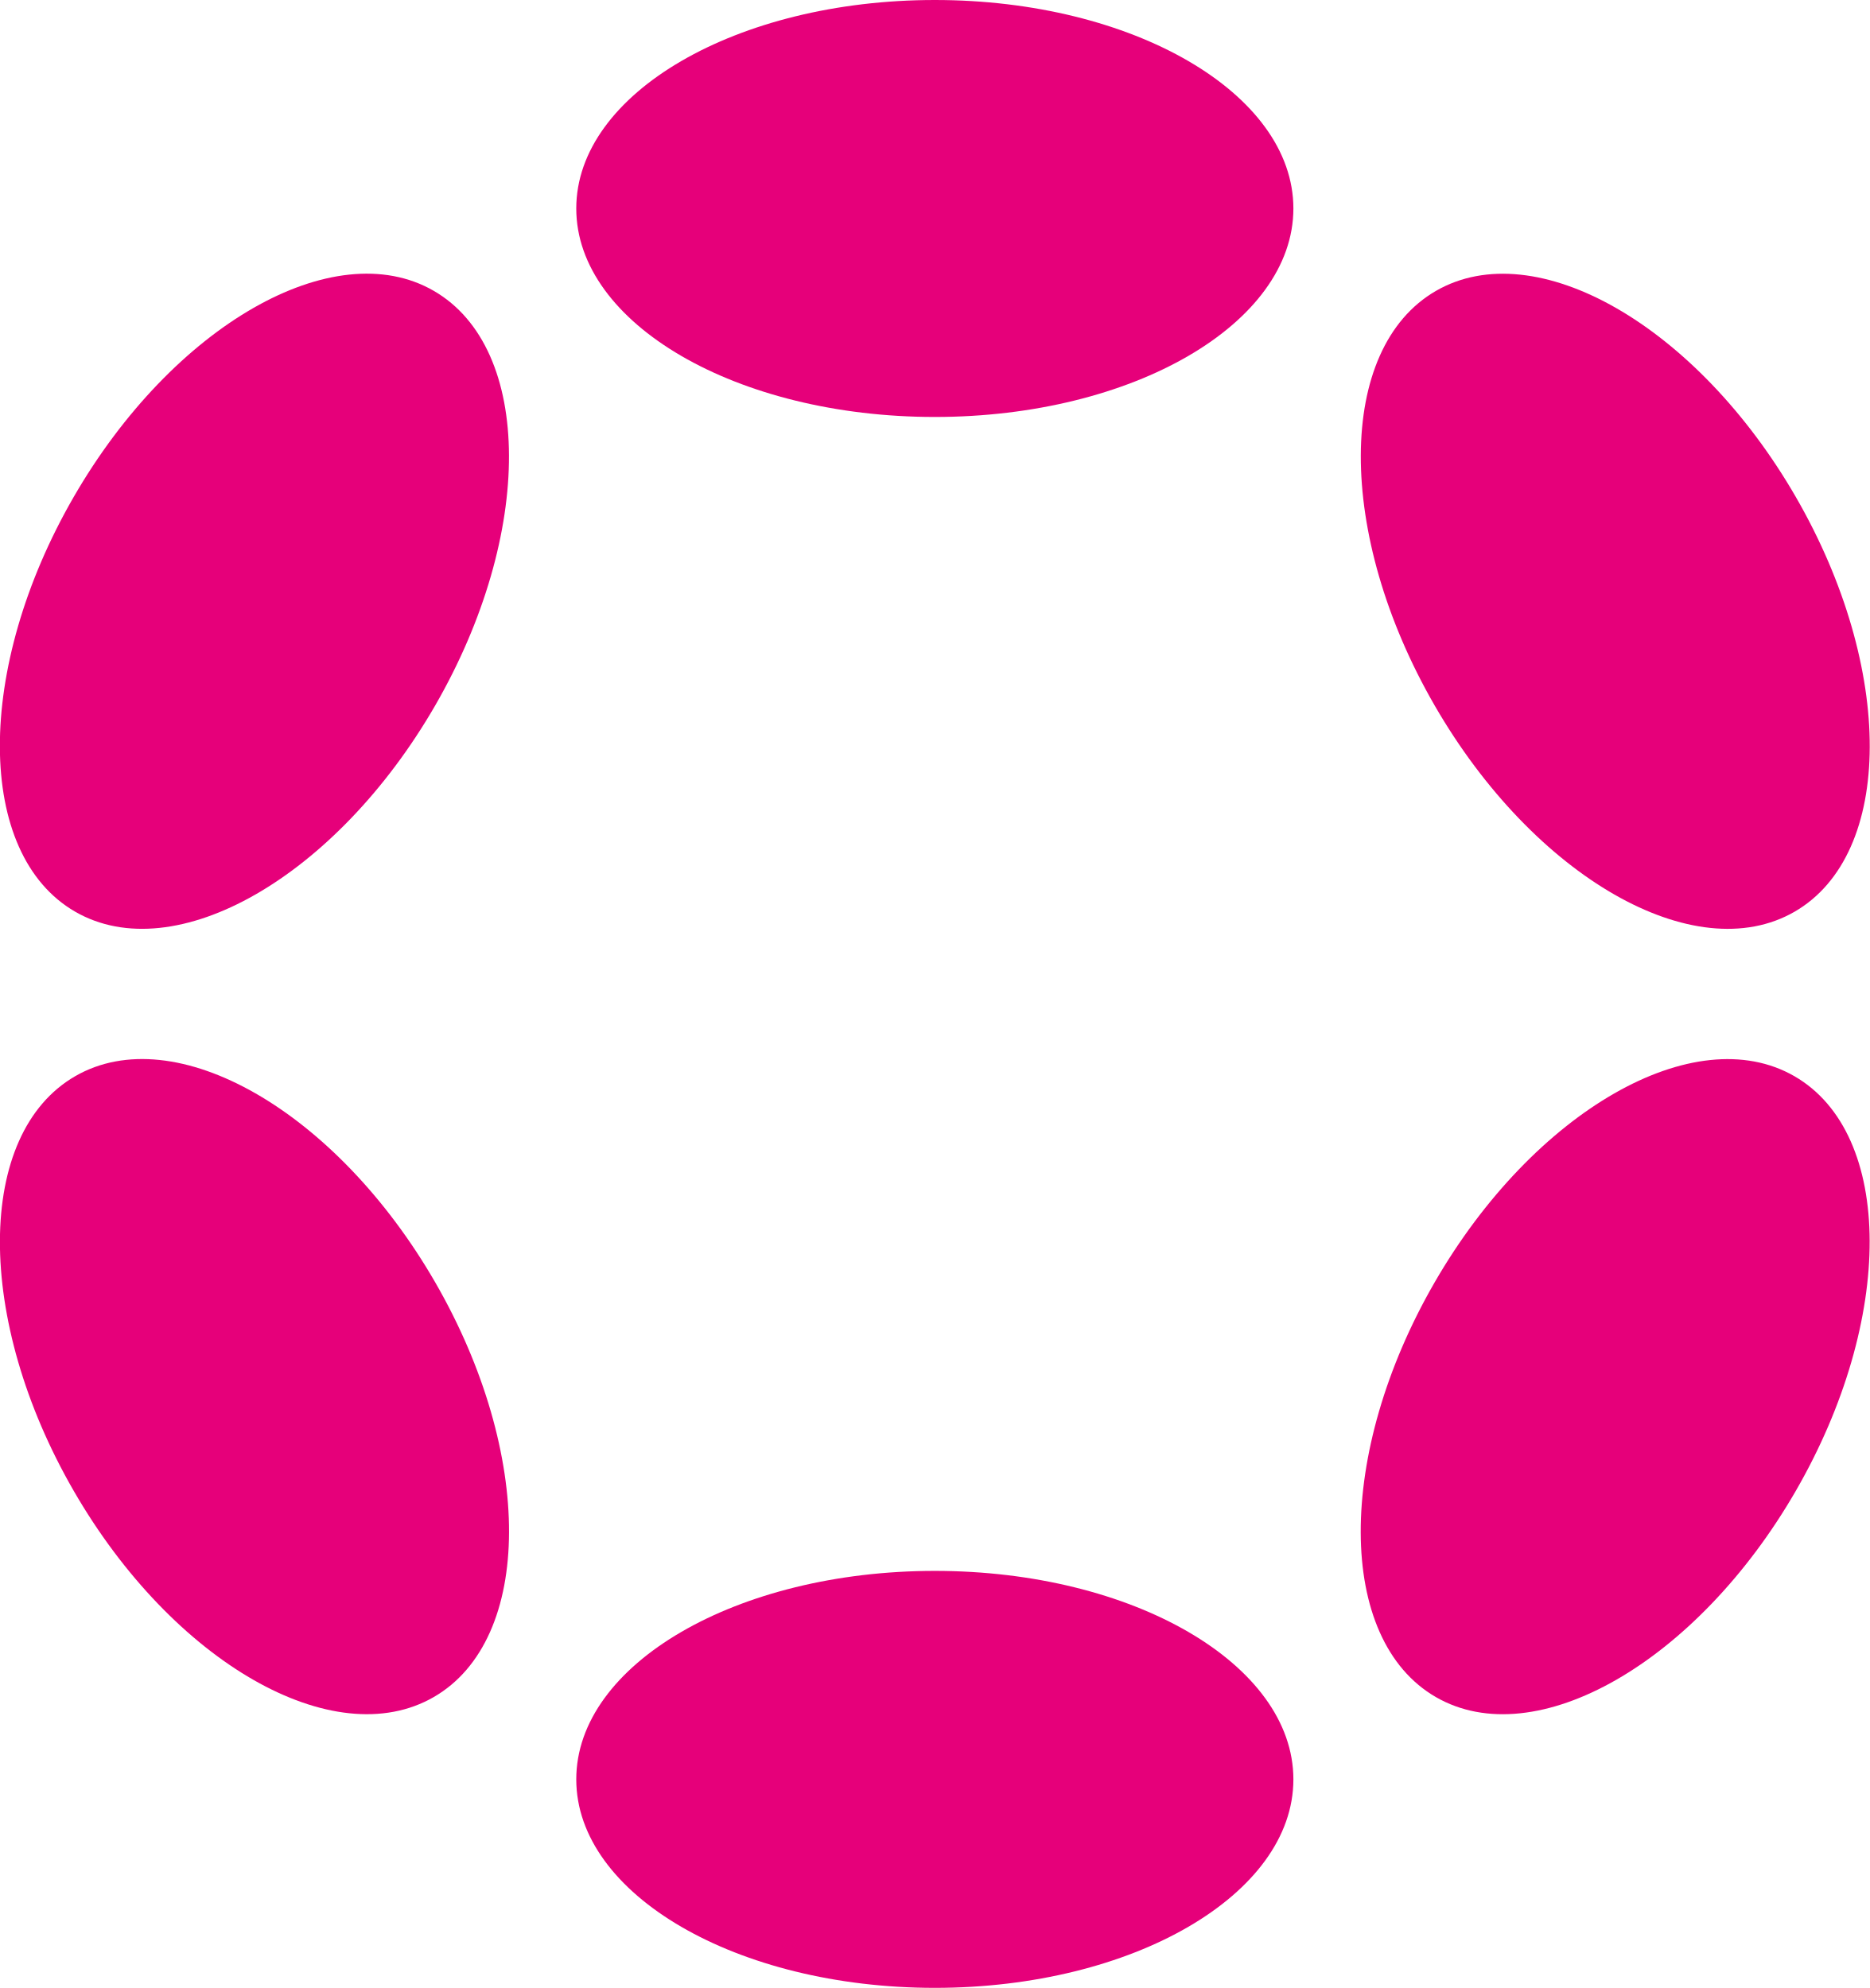
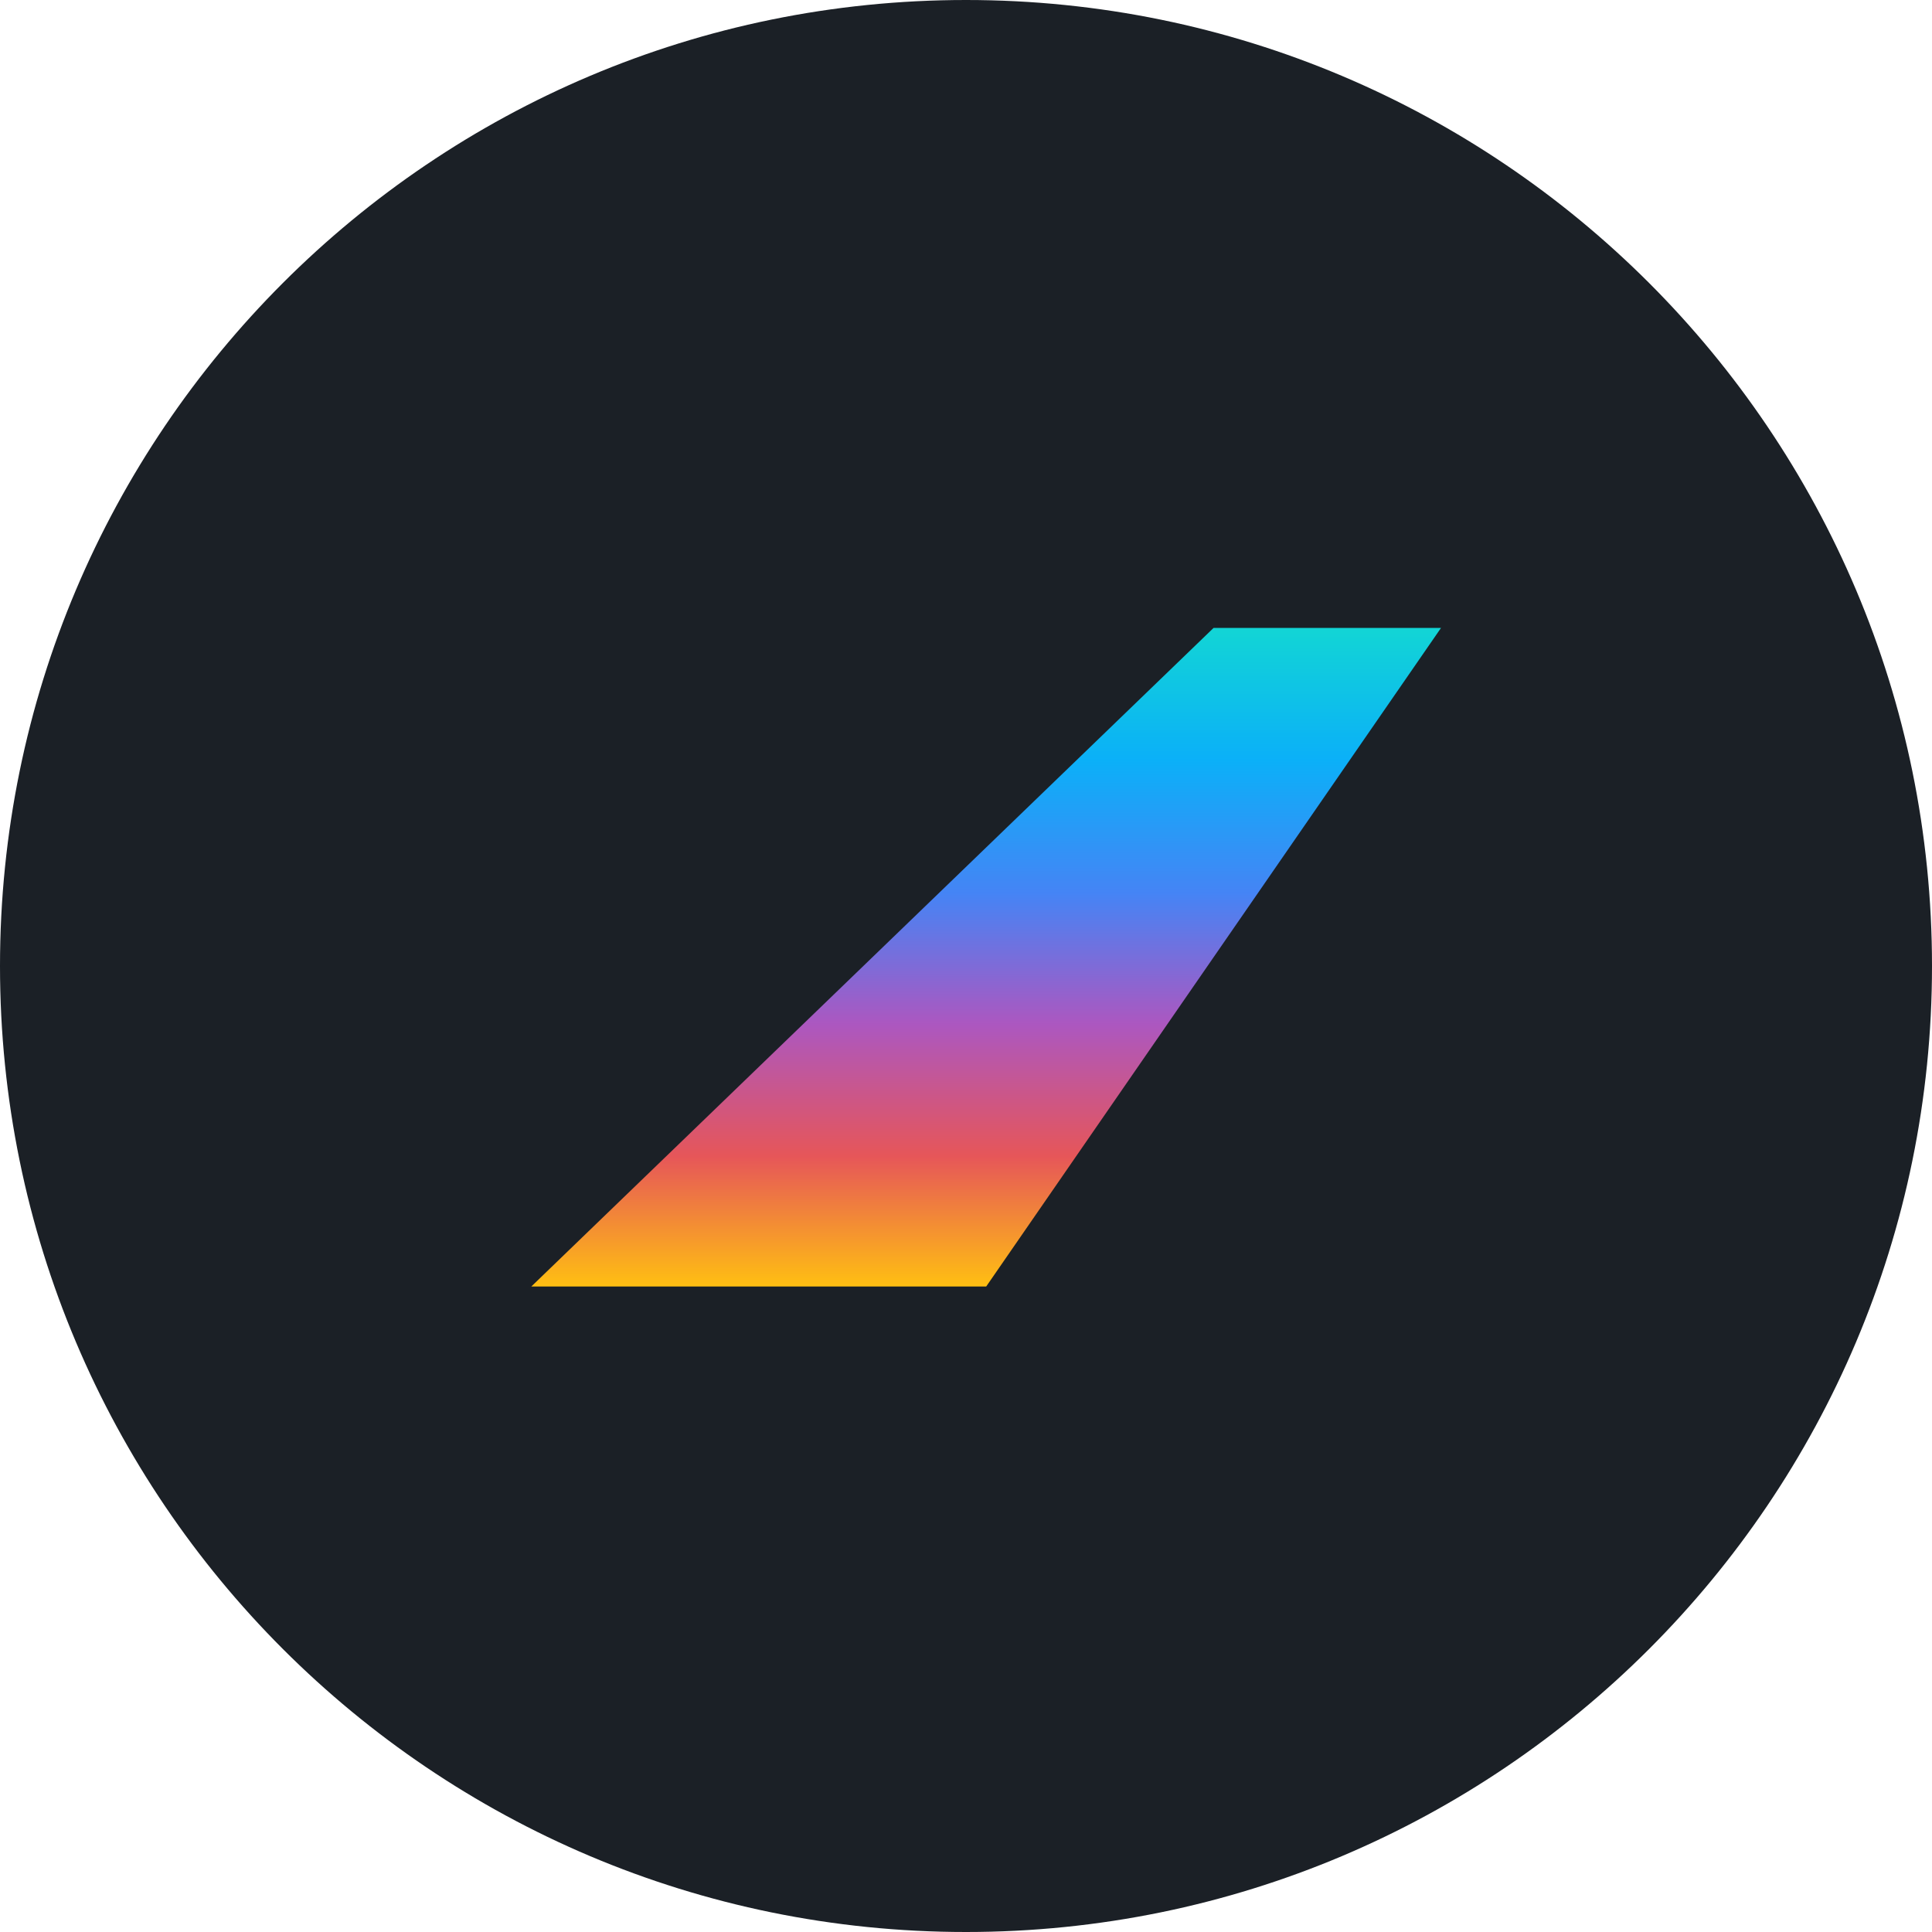
- <svg xmlns="http://www.w3.org/2000/svg" version="1.1" id="Logo" x="0px" y="0px" viewBox="0 0 1326.1 1410.3" style="enable-background:new 0 0 1326.1 1410.3;" xml:space="preserve">
-   <style type="text/css">
- 	.st0{fill:#E6007A;}
- </style>
-   <ellipse class="st0" cx="663" cy="147.9" rx="254.3" ry="147.9" />
-   <ellipse class="st0" cx="663" cy="1262.3" rx="254.3" ry="147.9" />
-   <ellipse transform="matrix(0.5 -0.866 0.866 0.5 -279.1512 369.5916)" class="st0" cx="180.5" cy="426.5" rx="254.3" ry="148" />
-   <ellipse transform="matrix(0.5 -0.866 0.866 0.5 -279.1552 1483.952)" class="st0" cx="1145.6" cy="983.7" rx="254.3" ry="147.9" />
-   <ellipse transform="matrix(0.866 -0.5 0.5 0.866 -467.6798 222.044)" class="st0" cx="180.5" cy="983.7" rx="148" ry="254.3" />
-   <ellipse transform="matrix(0.866 -0.5 0.5 0.866 -59.8007 629.9254)" class="st0" cx="1145.6" cy="426.6" rx="147.9" ry="254.3" />
+ <svg xmlns="http://www.w3.org/2000/svg" width="40" height="40" viewBox="0 0 40 40" fill="none">
+   <circle cx="20" cy="20" r="20" fill="#1B2026" />
+   <path d="M20.418 26.636H11L25.126 13H29.835L20.418 26.636Z" fill="url(#paint0_linear_10870_141303)" />
+   <defs>
+     <linearGradient id="paint0_linear_10870_141303" x1="20.418" y1="13" x2="20.418" y2="26.636" gradientUnits="userSpaceOnUse">
+       <stop stop-color="#12D5D5" />
+       <stop offset="0.201" stop-color="#0BB0F8" />
+       <stop offset="0.403" stop-color="#4584F5" />
+       <stop offset="0.602" stop-color="#AC57C0" />
+       <stop offset="0.802" stop-color="#E65659" />
+       <stop offset="1" stop-color="#FFBF12" />
+     </linearGradient>
+   </defs>
</svg>
